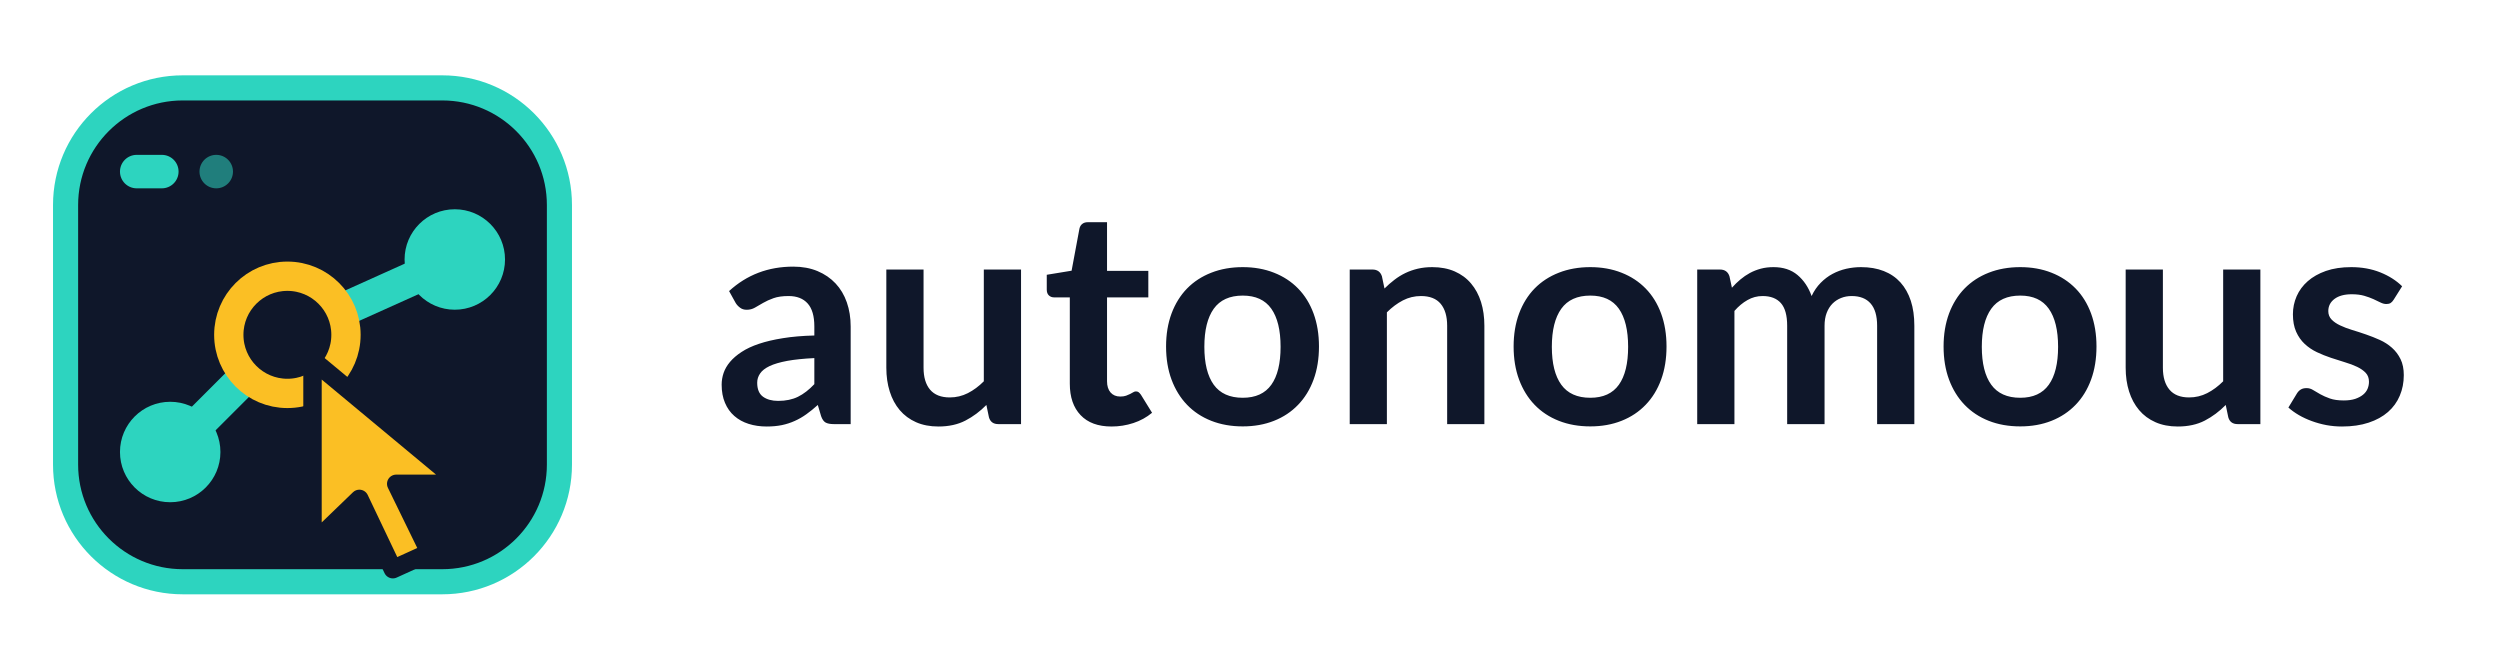
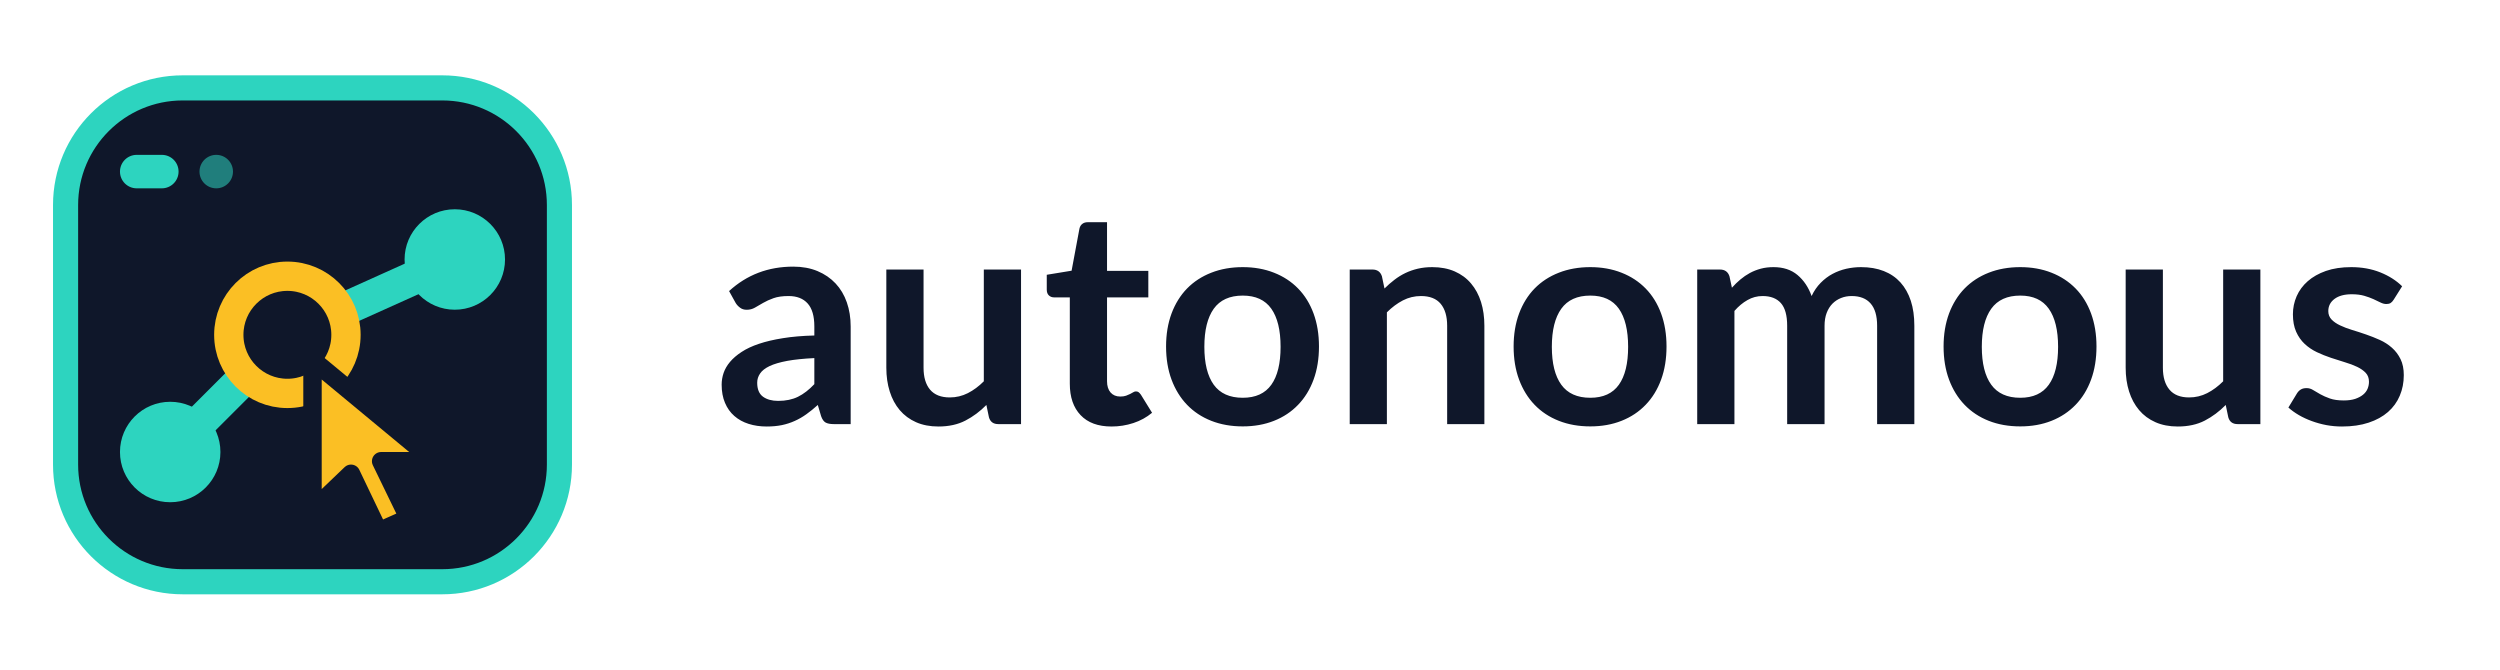
<svg xmlns="http://www.w3.org/2000/svg" viewBox="0 0 448 120" width="448" height="120" role="img" aria-labelledby="t">
  <style>
    .word { fill: #0f172a; }
    @media (prefers-color-scheme: dark) { .word { fill: #e2e8f0; } }
  </style>
  <g transform="translate(8 12) scale(1.5)">
    <rect x="2.5" y="2.5" width="59" height="59" rx="14" fill="#0f172a" stroke="#2dd4bf" stroke-width="3" />
    <rect x="9" y="10.5" width="7" height="4" rx="2" fill="#2dd4bf" />
    <rect x="18.5" y="10.5" width="4" height="4" rx="2" fill="#2dd4bf" opacity="0.55" />
    <g stroke="#2dd4bf" stroke-width="4" stroke-linecap="round">
      <line x1="15" y1="46" x2="29" y2="32" />
      <line x1="29" y1="32" x2="49" y2="23" />
    </g>
    <circle cx="15" cy="46" r="6" fill="#2dd4bf" />
    <circle cx="49" cy="23" r="6" fill="#2dd4bf" />
    <circle cx="29" cy="32" r="7" fill="#0f172a" stroke="#fbbf24" stroke-width="3.5" />
-     <path d="M32 35 L32 57 L37.6 51.6 L41.6 60 L46 58 L42 49.8 L49.8 49.8 Z" fill="#fbbf24" stroke="#0f172a" stroke-width="2.2" stroke-linejoin="round" />
+     <path d="M32 35 L32 53 L36.6 48.6 L39.9 55.5 L43.5 53.9 L40.2 47.1 L46.6 47.1 Z" fill="#fbbf24" stroke="#0f172a" stroke-width="2.2" stroke-linejoin="round" />
  </g>
  <path class="word" d="M145.93 64.17Q143.04 64.31 141.07 64.67Q139.1 65.04 137.91 65.6Q136.72 66.17 136.21 66.93Q135.69 67.68 135.69 68.58Q135.69 70.33 136.73 71.09Q137.77 71.84 139.45 71.84Q141.5 71.84 143 71.1Q144.5 70.36 145.93 68.84ZM130.65 52.16Q135.43 47.78 142.15 47.78Q144.58 47.78 146.5 48.58Q148.41 49.38 149.74 50.8Q151.06 52.21 151.75 54.18Q152.44 56.16 152.44 58.5V76H149.41Q148.47 76 147.95 75.72Q147.44 75.43 147.14 74.57L146.55 72.57Q145.5 73.52 144.5 74.23Q143.5 74.95 142.42 75.43Q141.34 75.92 140.11 76.18Q138.88 76.43 137.4 76.43Q135.64 76.43 134.16 75.96Q132.67 75.49 131.59 74.54Q130.51 73.6 129.92 72.19Q129.32 70.79 129.32 68.93Q129.32 67.87 129.67 66.83Q130.03 65.79 130.82 64.85Q131.62 63.9 132.89 63.07Q134.16 62.23 136.01 61.61Q137.85 60.99 140.31 60.6Q142.77 60.2 145.93 60.12V58.5Q145.93 55.72 144.74 54.39Q143.55 53.05 141.31 53.05Q139.69 53.05 138.62 53.43Q137.56 53.81 136.75 54.28Q135.94 54.75 135.28 55.13Q134.62 55.51 133.81 55.51Q133.1 55.51 132.62 55.14Q132.13 54.78 131.83 54.29ZM182.97 48.3V76H178.89Q177.57 76 177.22 74.78L176.76 72.57Q175.06 74.3 173 75.37Q170.95 76.43 168.17 76.43Q165.9 76.43 164.16 75.66Q162.42 74.89 161.23 73.49Q160.04 72.08 159.44 70.15Q158.83 68.22 158.83 65.9V48.3H165.5V65.9Q165.5 68.44 166.67 69.83Q167.85 71.22 170.2 71.22Q171.92 71.22 173.44 70.45Q174.95 69.68 176.3 68.33V48.3ZM199.19 76.43Q195.57 76.43 193.64 74.39Q191.71 72.36 191.71 68.76V53.29H188.88Q188.34 53.29 187.96 52.94Q187.58 52.59 187.58 51.89V49.24L192.03 48.51L193.44 40.95Q193.57 40.41 193.95 40.12Q194.33 39.82 194.92 39.82H198.38V48.54H205.78V53.29H198.38V68.31Q198.38 69.6 199.01 70.33Q199.65 71.06 200.75 71.06Q201.38 71.06 201.79 70.91Q202.21 70.76 202.52 70.6Q202.83 70.44 203.08 70.29Q203.32 70.14 203.56 70.14Q203.86 70.14 204.05 70.29Q204.24 70.44 204.45 70.73L206.45 73.97Q204.99 75.19 203.1 75.81Q201.21 76.43 199.19 76.43ZM222.7 47.87Q225.78 47.87 228.3 48.87Q230.83 49.86 232.62 51.7Q234.42 53.54 235.39 56.18Q236.36 58.83 236.36 62.09Q236.36 65.39 235.39 68.03Q234.42 70.68 232.62 72.54Q230.83 74.41 228.3 75.41Q225.78 76.41 222.7 76.41Q219.6 76.41 217.06 75.41Q214.52 74.41 212.72 72.54Q210.93 70.68 209.94 68.03Q208.96 65.39 208.96 62.09Q208.96 58.83 209.94 56.18Q210.93 53.54 212.72 51.7Q214.52 49.86 217.06 48.87Q219.6 47.87 222.7 47.87ZM222.7 71.28Q226.16 71.28 227.82 68.95Q229.48 66.63 229.48 62.15Q229.48 57.67 227.82 55.32Q226.16 52.97 222.7 52.97Q219.19 52.97 217.5 55.33Q215.82 57.69 215.82 62.15Q215.82 66.6 217.5 68.94Q219.19 71.28 222.7 71.28ZM248.1 51.7Q248.94 50.86 249.87 50.15Q250.8 49.43 251.84 48.93Q252.88 48.43 254.07 48.15Q255.26 47.87 256.66 47.87Q258.93 47.87 260.69 48.64Q262.44 49.41 263.61 50.8Q264.79 52.19 265.4 54.12Q266 56.05 266 58.37V76H259.33V58.37Q259.33 55.83 258.17 54.44Q257.01 53.05 254.64 53.05Q252.91 53.05 251.4 53.83Q249.88 54.62 248.53 55.97V76H241.87V48.3H245.94Q247.24 48.3 247.64 49.51ZM284.98 47.87Q288.06 47.87 290.58 48.87Q293.11 49.86 294.9 51.7Q296.7 53.54 297.67 56.18Q298.64 58.83 298.64 62.09Q298.64 65.39 297.67 68.03Q296.7 70.68 294.9 72.54Q293.11 74.41 290.58 75.41Q288.06 76.41 284.98 76.41Q281.88 76.41 279.34 75.41Q276.8 74.41 275 72.54Q273.21 70.68 272.22 68.03Q271.24 65.39 271.24 62.09Q271.24 58.83 272.22 56.18Q273.21 53.54 275 51.7Q276.8 49.86 279.34 48.87Q281.88 47.87 284.98 47.87ZM284.98 71.28Q288.44 71.28 290.1 68.95Q291.76 66.63 291.76 62.15Q291.76 57.67 290.1 55.32Q288.44 52.97 284.98 52.97Q281.47 52.97 279.78 55.33Q278.09 57.69 278.09 62.15Q278.09 66.6 279.78 68.94Q281.47 71.28 284.98 71.28ZM304.14 76V48.3H308.22Q309.52 48.3 309.92 49.51L310.36 51.56Q311.08 50.75 311.88 50.08Q312.68 49.41 313.58 48.92Q314.49 48.43 315.53 48.15Q316.56 47.87 317.81 47.87Q320.43 47.87 322.11 49.28Q323.8 50.7 324.64 53.05Q325.29 51.67 326.26 50.69Q327.23 49.7 328.39 49.08Q329.55 48.46 330.86 48.16Q332.17 47.87 333.49 47.87Q335.79 47.87 337.57 48.57Q339.35 49.27 340.57 50.62Q341.78 51.97 342.42 53.91Q343.05 55.86 343.05 58.37V76H336.38V58.37Q336.38 55.72 335.22 54.39Q334.06 53.05 331.82 53.05Q330.79 53.05 329.92 53.4Q329.04 53.75 328.38 54.41Q327.72 55.08 327.34 56.07Q326.96 57.07 326.96 58.37V76H320.26V58.37Q320.26 55.59 319.14 54.32Q318.02 53.05 315.86 53.05Q314.4 53.05 313.15 53.77Q311.89 54.48 310.81 55.72V76ZM362.03 47.87Q365.11 47.87 367.63 48.87Q370.15 49.86 371.95 51.7Q373.75 53.54 374.72 56.18Q375.69 58.83 375.69 62.09Q375.69 65.39 374.72 68.03Q373.75 70.68 371.95 72.54Q370.15 74.41 367.63 75.41Q365.11 76.41 362.03 76.41Q358.92 76.41 356.38 75.41Q353.85 74.41 352.05 72.54Q350.26 70.68 349.27 68.03Q348.29 65.39 348.29 62.09Q348.29 58.83 349.27 56.18Q350.26 53.54 352.05 51.7Q353.85 49.86 356.38 48.87Q358.92 47.87 362.03 47.87ZM362.03 71.28Q365.48 71.28 367.14 68.95Q368.81 66.63 368.81 62.15Q368.81 57.67 367.14 55.32Q365.48 52.97 362.03 52.97Q358.52 52.97 356.83 55.33Q355.14 57.69 355.14 62.15Q355.14 66.6 356.83 68.94Q358.52 71.28 362.03 71.28ZM405.06 48.3V76H400.98Q399.66 76 399.31 74.78L398.85 72.57Q397.15 74.3 395.1 75.37Q393.05 76.43 390.26 76.43Q388 76.43 386.26 75.66Q384.51 74.89 383.33 73.49Q382.14 72.08 381.53 70.15Q380.92 68.22 380.92 65.9V48.3H387.59V65.9Q387.59 68.44 388.77 69.83Q389.94 71.22 392.29 71.22Q394.02 71.22 395.53 70.45Q397.04 69.68 398.39 68.33V48.3ZM428.95 53.7Q428.68 54.13 428.38 54.31Q428.09 54.48 427.63 54.48Q427.14 54.48 426.59 54.21Q426.03 53.94 425.31 53.6Q424.58 53.27 423.65 53Q422.71 52.73 421.44 52.73Q419.47 52.73 418.35 53.56Q417.23 54.4 417.23 55.75Q417.23 56.64 417.81 57.25Q418.39 57.86 419.35 58.31Q420.31 58.77 421.53 59.14Q422.74 59.5 424 59.94Q425.25 60.37 426.47 60.92Q427.68 61.47 428.64 62.32Q429.6 63.17 430.18 64.36Q430.76 65.55 430.76 67.22Q430.76 69.22 430.04 70.91Q429.33 72.6 427.93 73.83Q426.52 75.06 424.46 75.74Q422.39 76.43 419.69 76.43Q418.26 76.43 416.9 76.18Q415.53 75.92 414.28 75.46Q413.02 75 411.95 74.38Q410.89 73.76 410.08 73.03L411.62 70.49Q411.91 70.03 412.32 69.79Q412.72 69.55 413.34 69.55Q413.97 69.55 414.52 69.9Q415.07 70.25 415.8 70.65Q416.53 71.06 417.52 71.41Q418.5 71.76 420.01 71.76Q421.2 71.76 422.05 71.48Q422.9 71.19 423.46 70.73Q424.01 70.28 424.27 69.67Q424.52 69.06 424.52 68.41Q424.52 67.44 423.94 66.82Q423.36 66.2 422.4 65.74Q421.44 65.28 420.22 64.92Q418.99 64.55 417.71 64.12Q416.42 63.69 415.19 63.11Q413.97 62.53 413.01 61.64Q412.05 60.75 411.47 59.45Q410.89 58.15 410.89 56.32Q410.89 54.62 411.56 53.08Q412.24 51.54 413.55 50.39Q414.86 49.24 416.81 48.55Q418.77 47.87 421.34 47.87Q424.2 47.87 426.55 48.81Q428.9 49.76 430.46 51.3Z" />
</svg>
